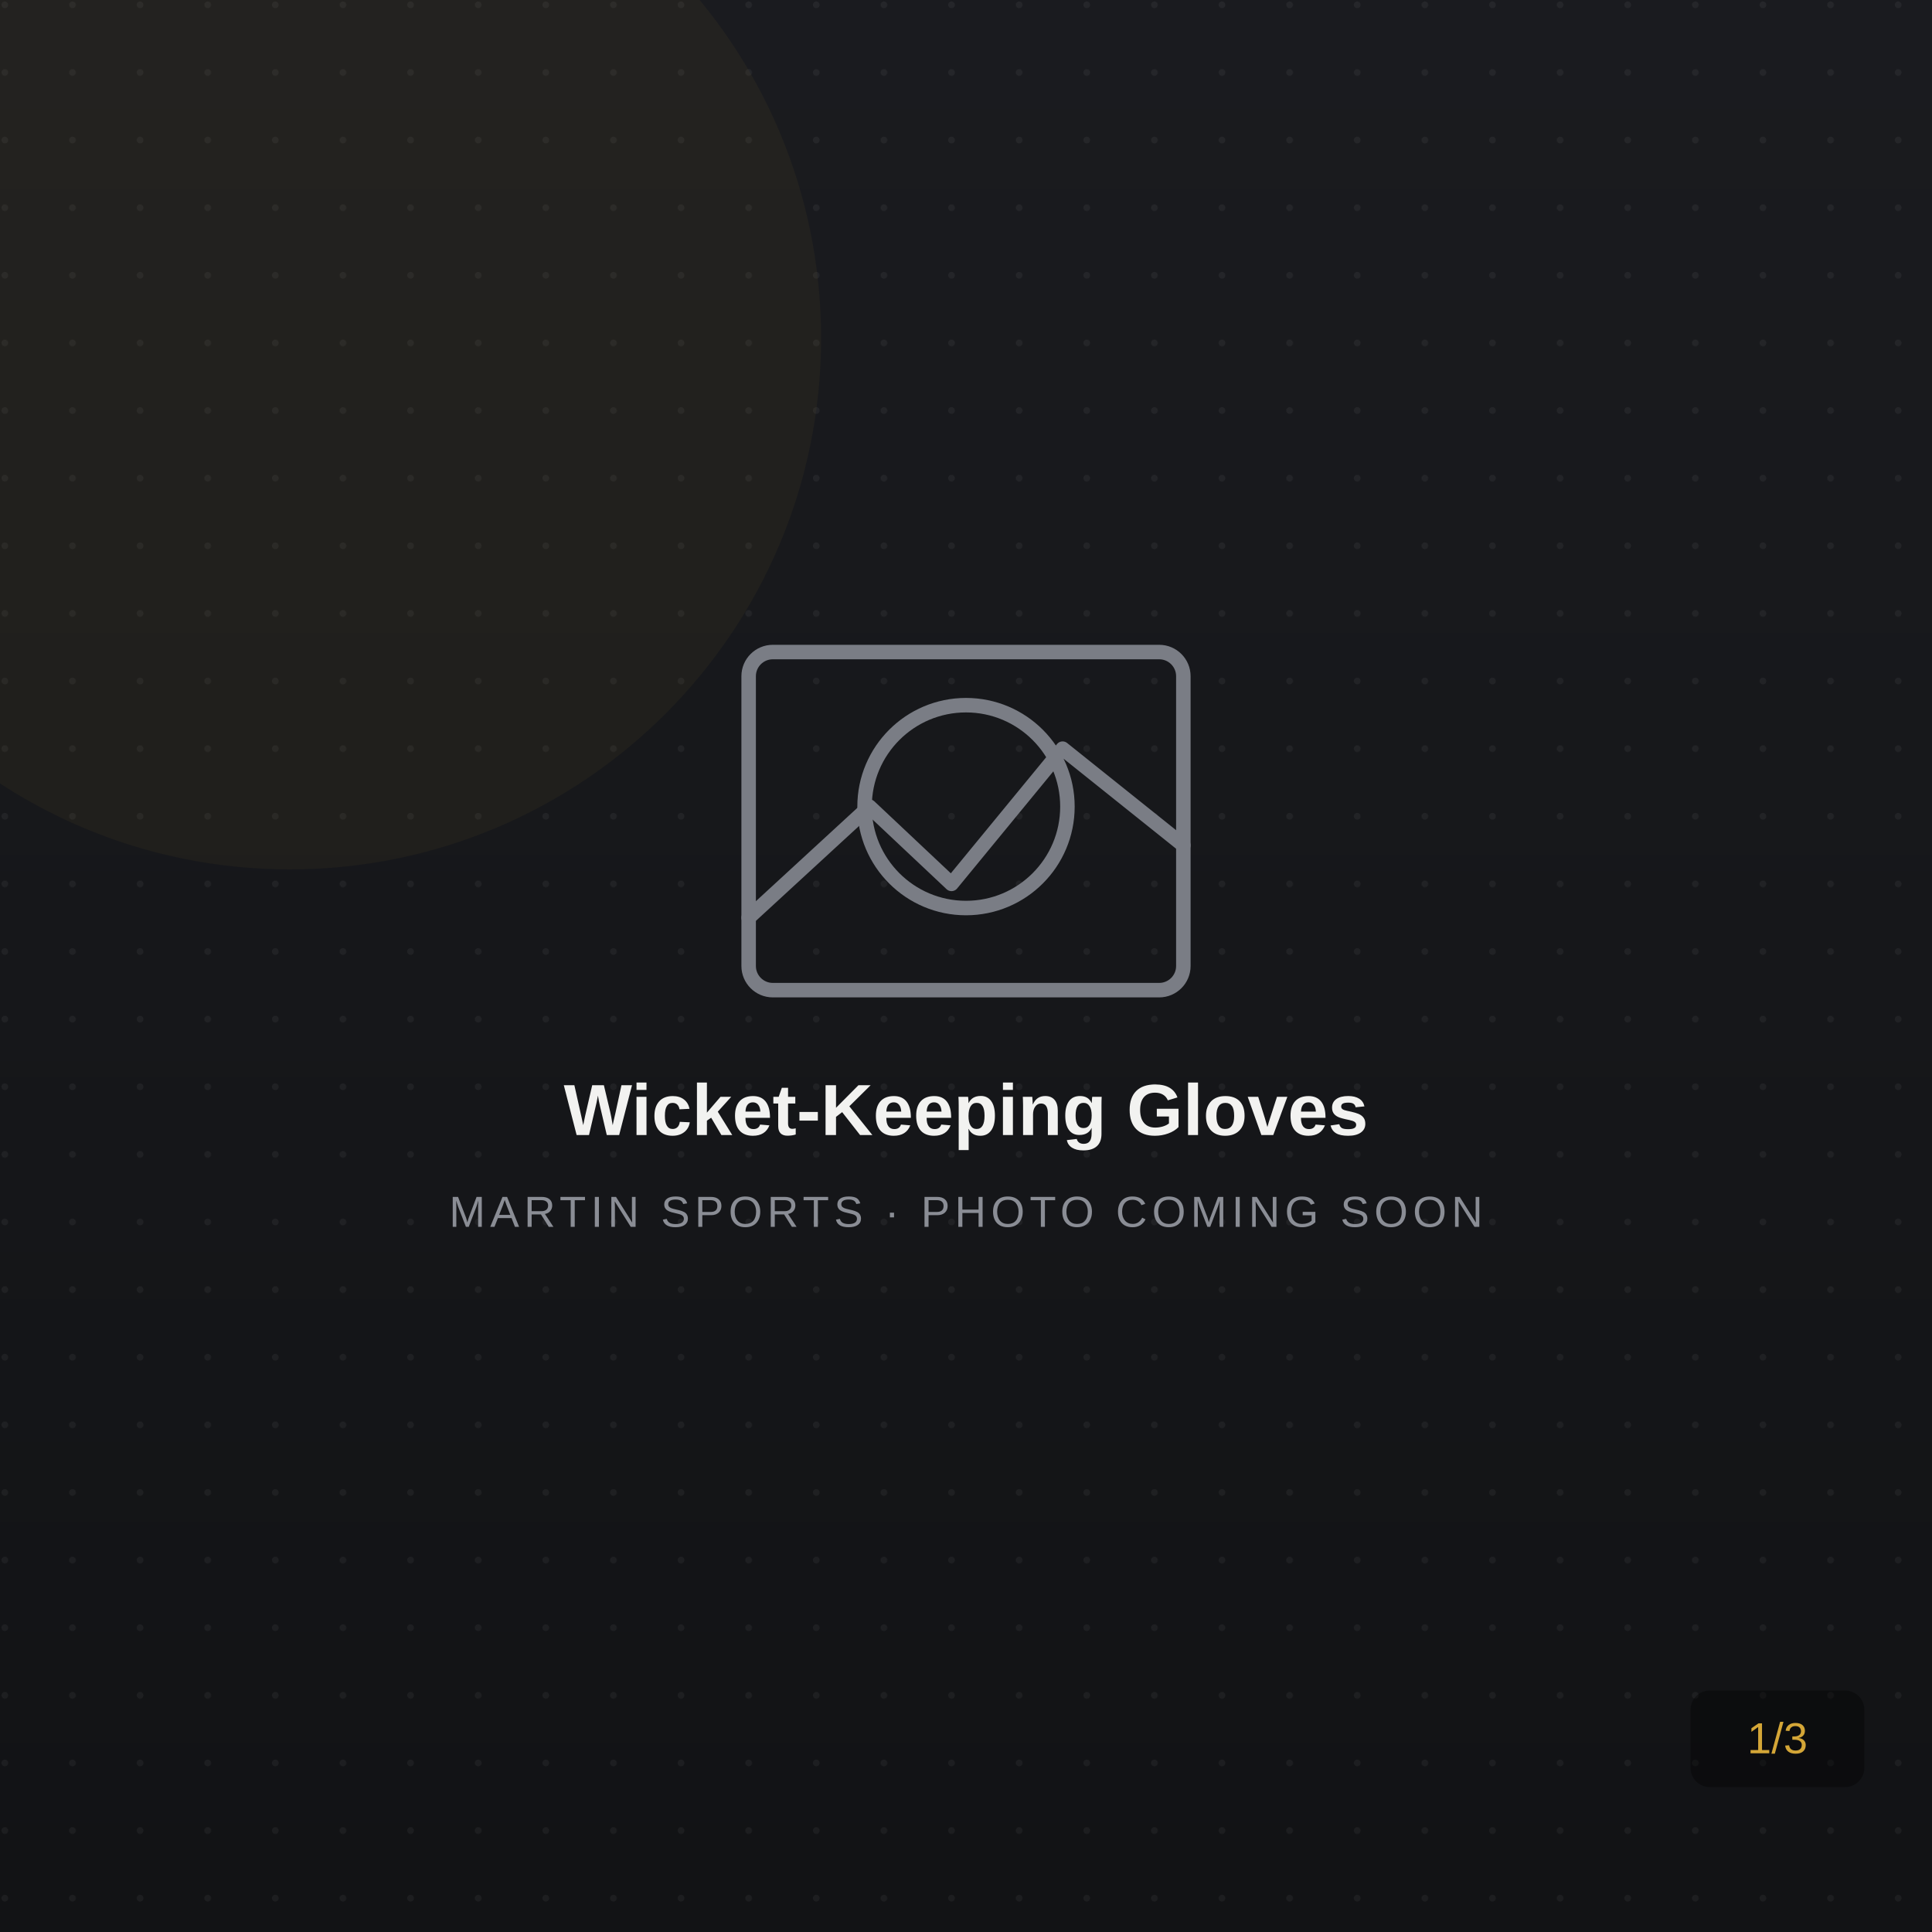
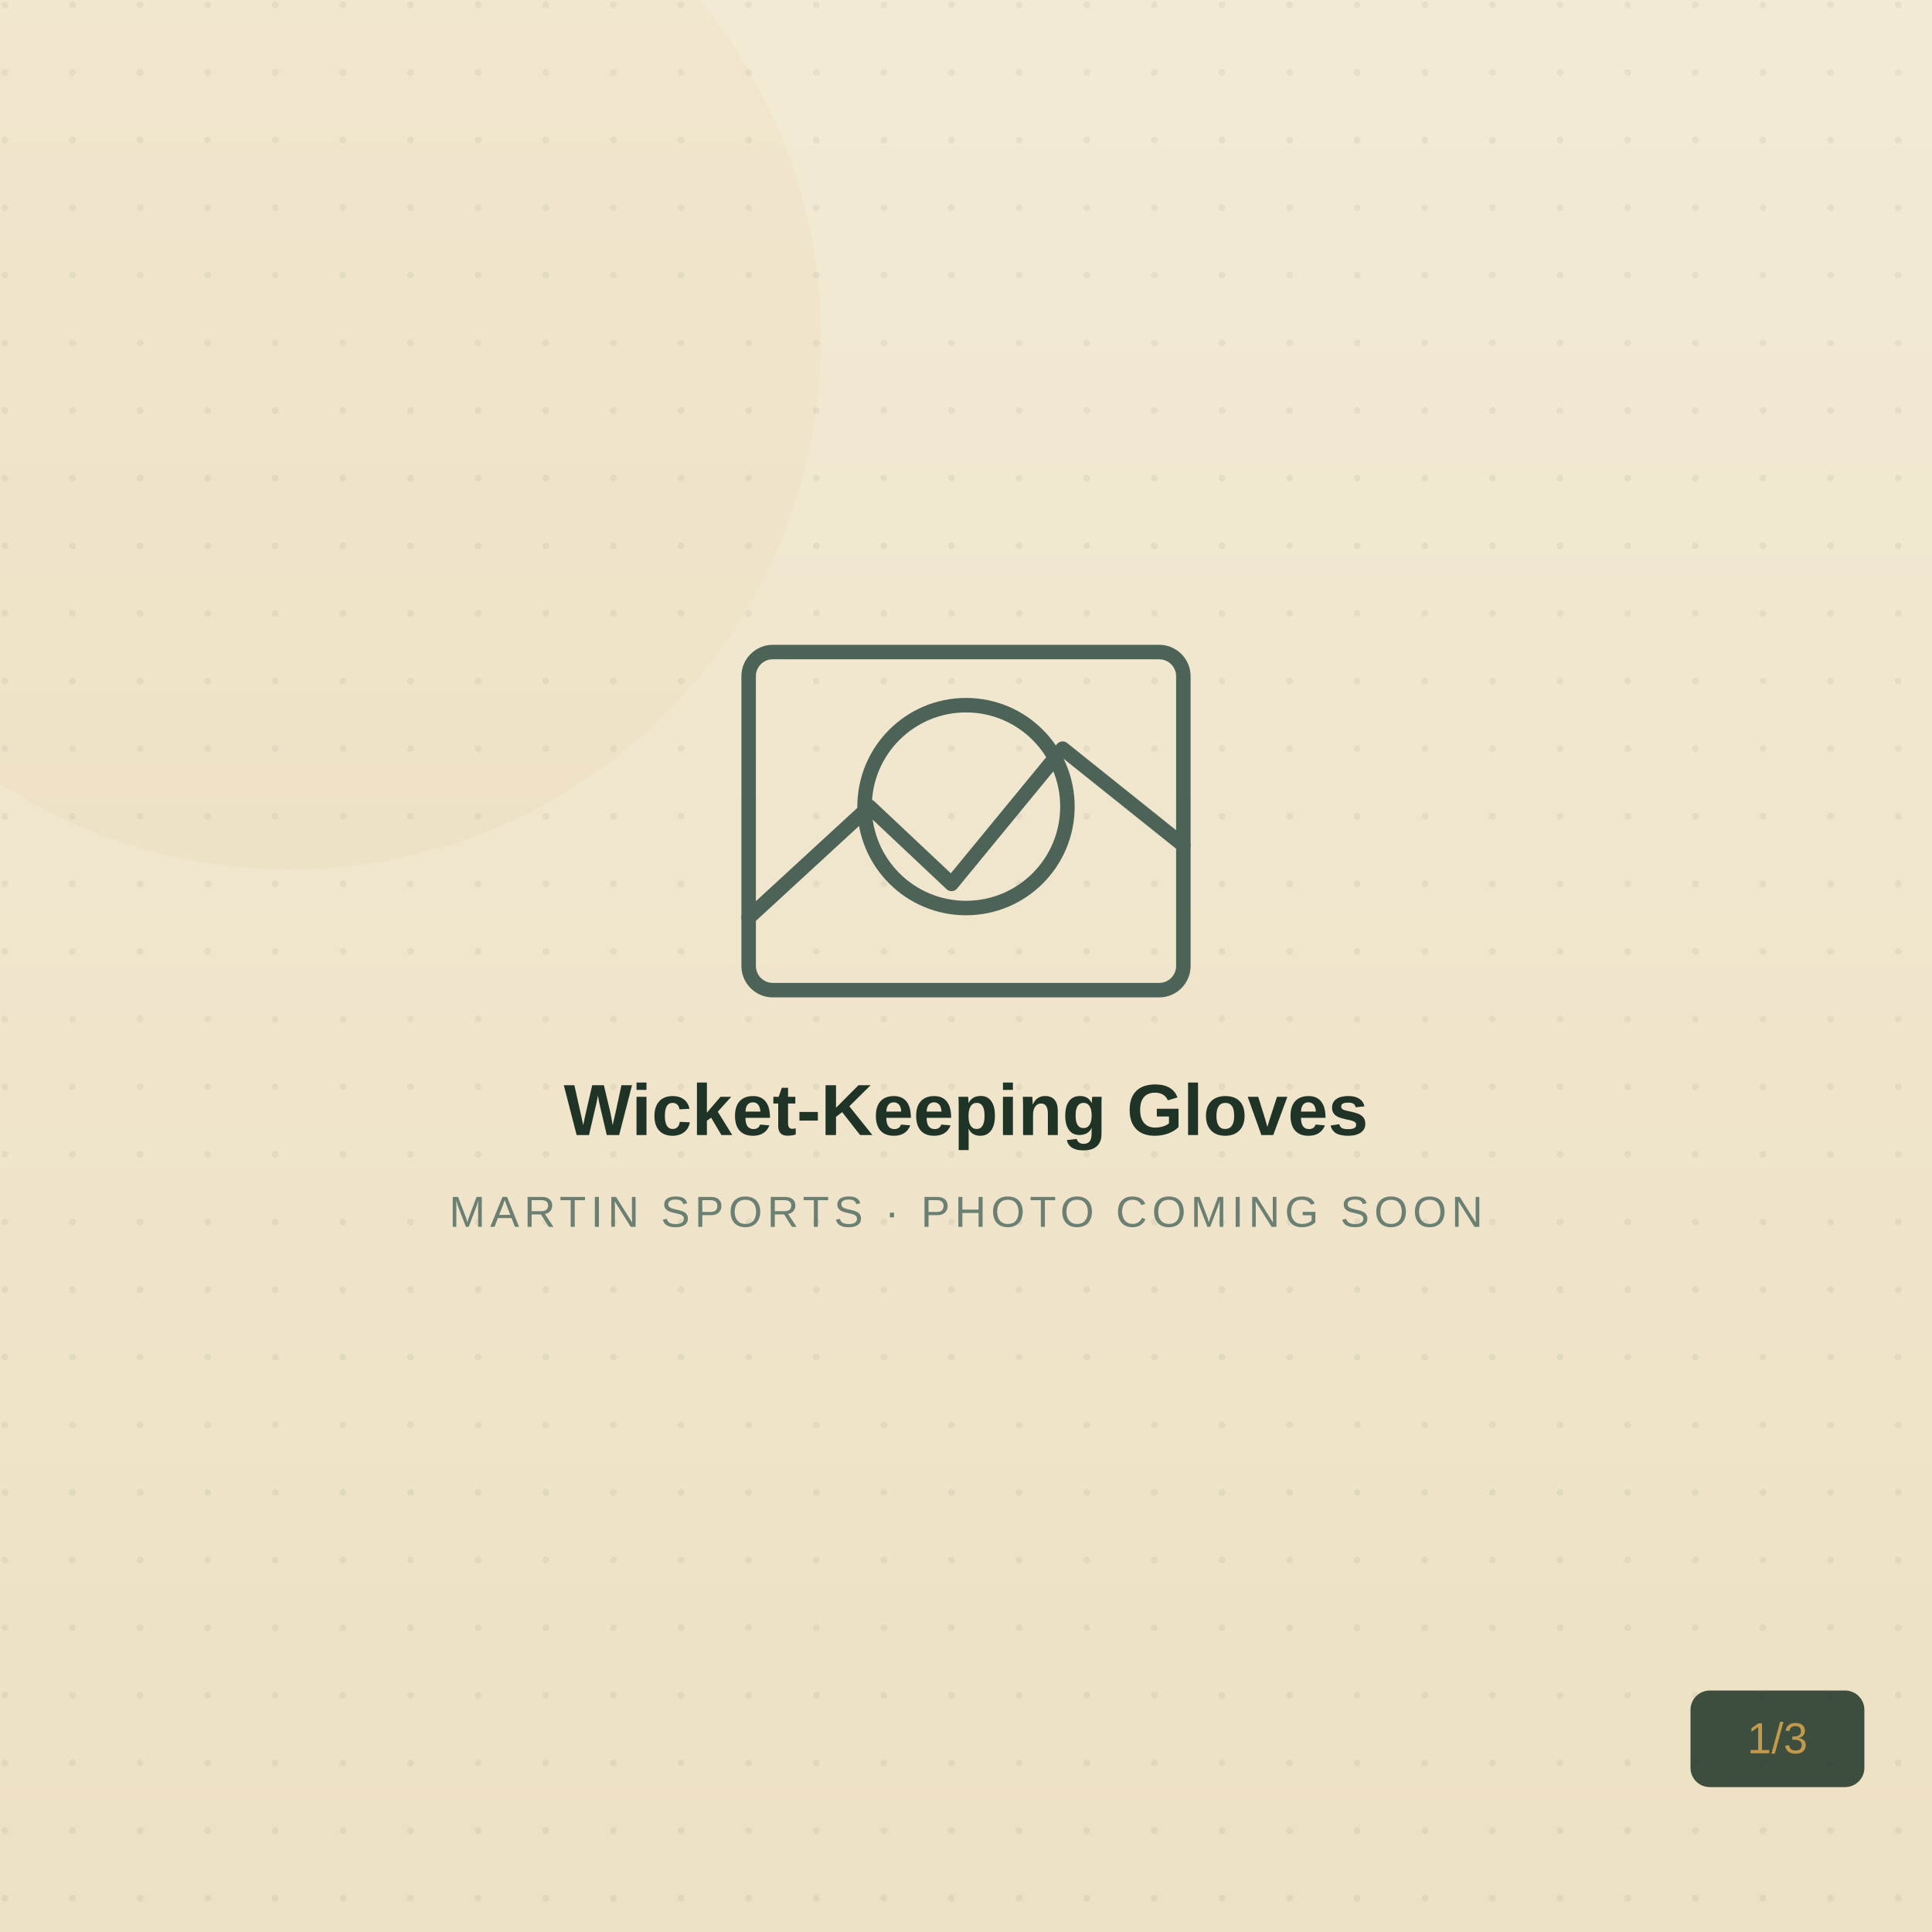
<svg xmlns="http://www.w3.org/2000/svg" viewBox="0 0 800 800">
  <defs>
    <linearGradient id="bg" x1="0%" y1="0%" x2="100%" y2="100%" gradientTransform="rotate(45 0.5 0.5)">
-       <stop offset="0%" stop-color="#1c1d21" />
-       <stop offset="100%" stop-color="#101113" />
+       <stop offset="0%" stop-color="#f4ecd8" />
+       <stop offset="100%" stop-color="#ecdfc0" />
    </linearGradient>
    <pattern id="dots" width="28" height="28" patternUnits="userSpaceOnUse">
-       <circle cx="2" cy="2" r="1.4" fill="#ffffff" fill-opacity="0.05" />
+       <circle cx="2" cy="2" r="1.4" fill="#1f3327" fill-opacity="0.06" />
    </pattern>
  </defs>
  <rect width="800" height="800" fill="url(#bg)" />
  <rect width="800" height="800" fill="url(#dots)" />
-   <circle cx="120" cy="140" r="220" fill="#d4a637" fill-opacity="0.05" />
-   <g transform="translate(400 340)" stroke="#7a7d85" stroke-width="6" fill="none" stroke-linejoin="round" stroke-linecap="round">
+   <circle cx="120" cy="140" r="220" fill="#c19a4b" fill-opacity="0.05" />
+   <g transform="translate(400 340)" stroke="#4d6357" stroke-width="6" fill="none" stroke-linejoin="round" stroke-linecap="round">
    <rect x="-90" y="-70" width="180" height="140" rx="10" />
    <circle cx="0" cy="-6" r="42" />
    <path d="M -90 40 L -40 -6 L -6 26 L 40 -30 L 90 10" />
  </g>
-   <text x="400" y="470" font-family="Arial, sans-serif" font-size="30" font-weight="700" fill="#f2f2f0" text-anchor="middle">Wicket-Keeping Gloves</text>
-   <text x="400" y="508" font-family="Arial, sans-serif" font-size="18" letter-spacing="2" fill="#8a8d95" text-anchor="middle">MARTIN SPORTS · PHOTO COMING SOON</text>
-   <rect x="700" y="700" width="72" height="40" rx="8" fill="#000000" fill-opacity="0.35" />
-   <text x="736" y="726" font-family="Arial, sans-serif" font-size="18" fill="#d4a637" text-anchor="middle">1/3</text>
+   <text x="400" y="470" font-family="Arial, sans-serif" font-size="30" font-weight="700" fill="#1f3327" text-anchor="middle">Wicket-Keeping Gloves</text>
+   <text x="400" y="508" font-family="Arial, sans-serif" font-size="18" letter-spacing="2" fill="#6b8073" text-anchor="middle">MARTIN SPORTS · PHOTO COMING SOON</text>
+   <rect x="700" y="700" width="72" height="40" rx="8" fill="#1f3327" fill-opacity="0.85" />
+   <text x="736" y="726" font-family="Arial, sans-serif" font-size="18" fill="#c19a4b" text-anchor="middle">1/3</text>
</svg>
